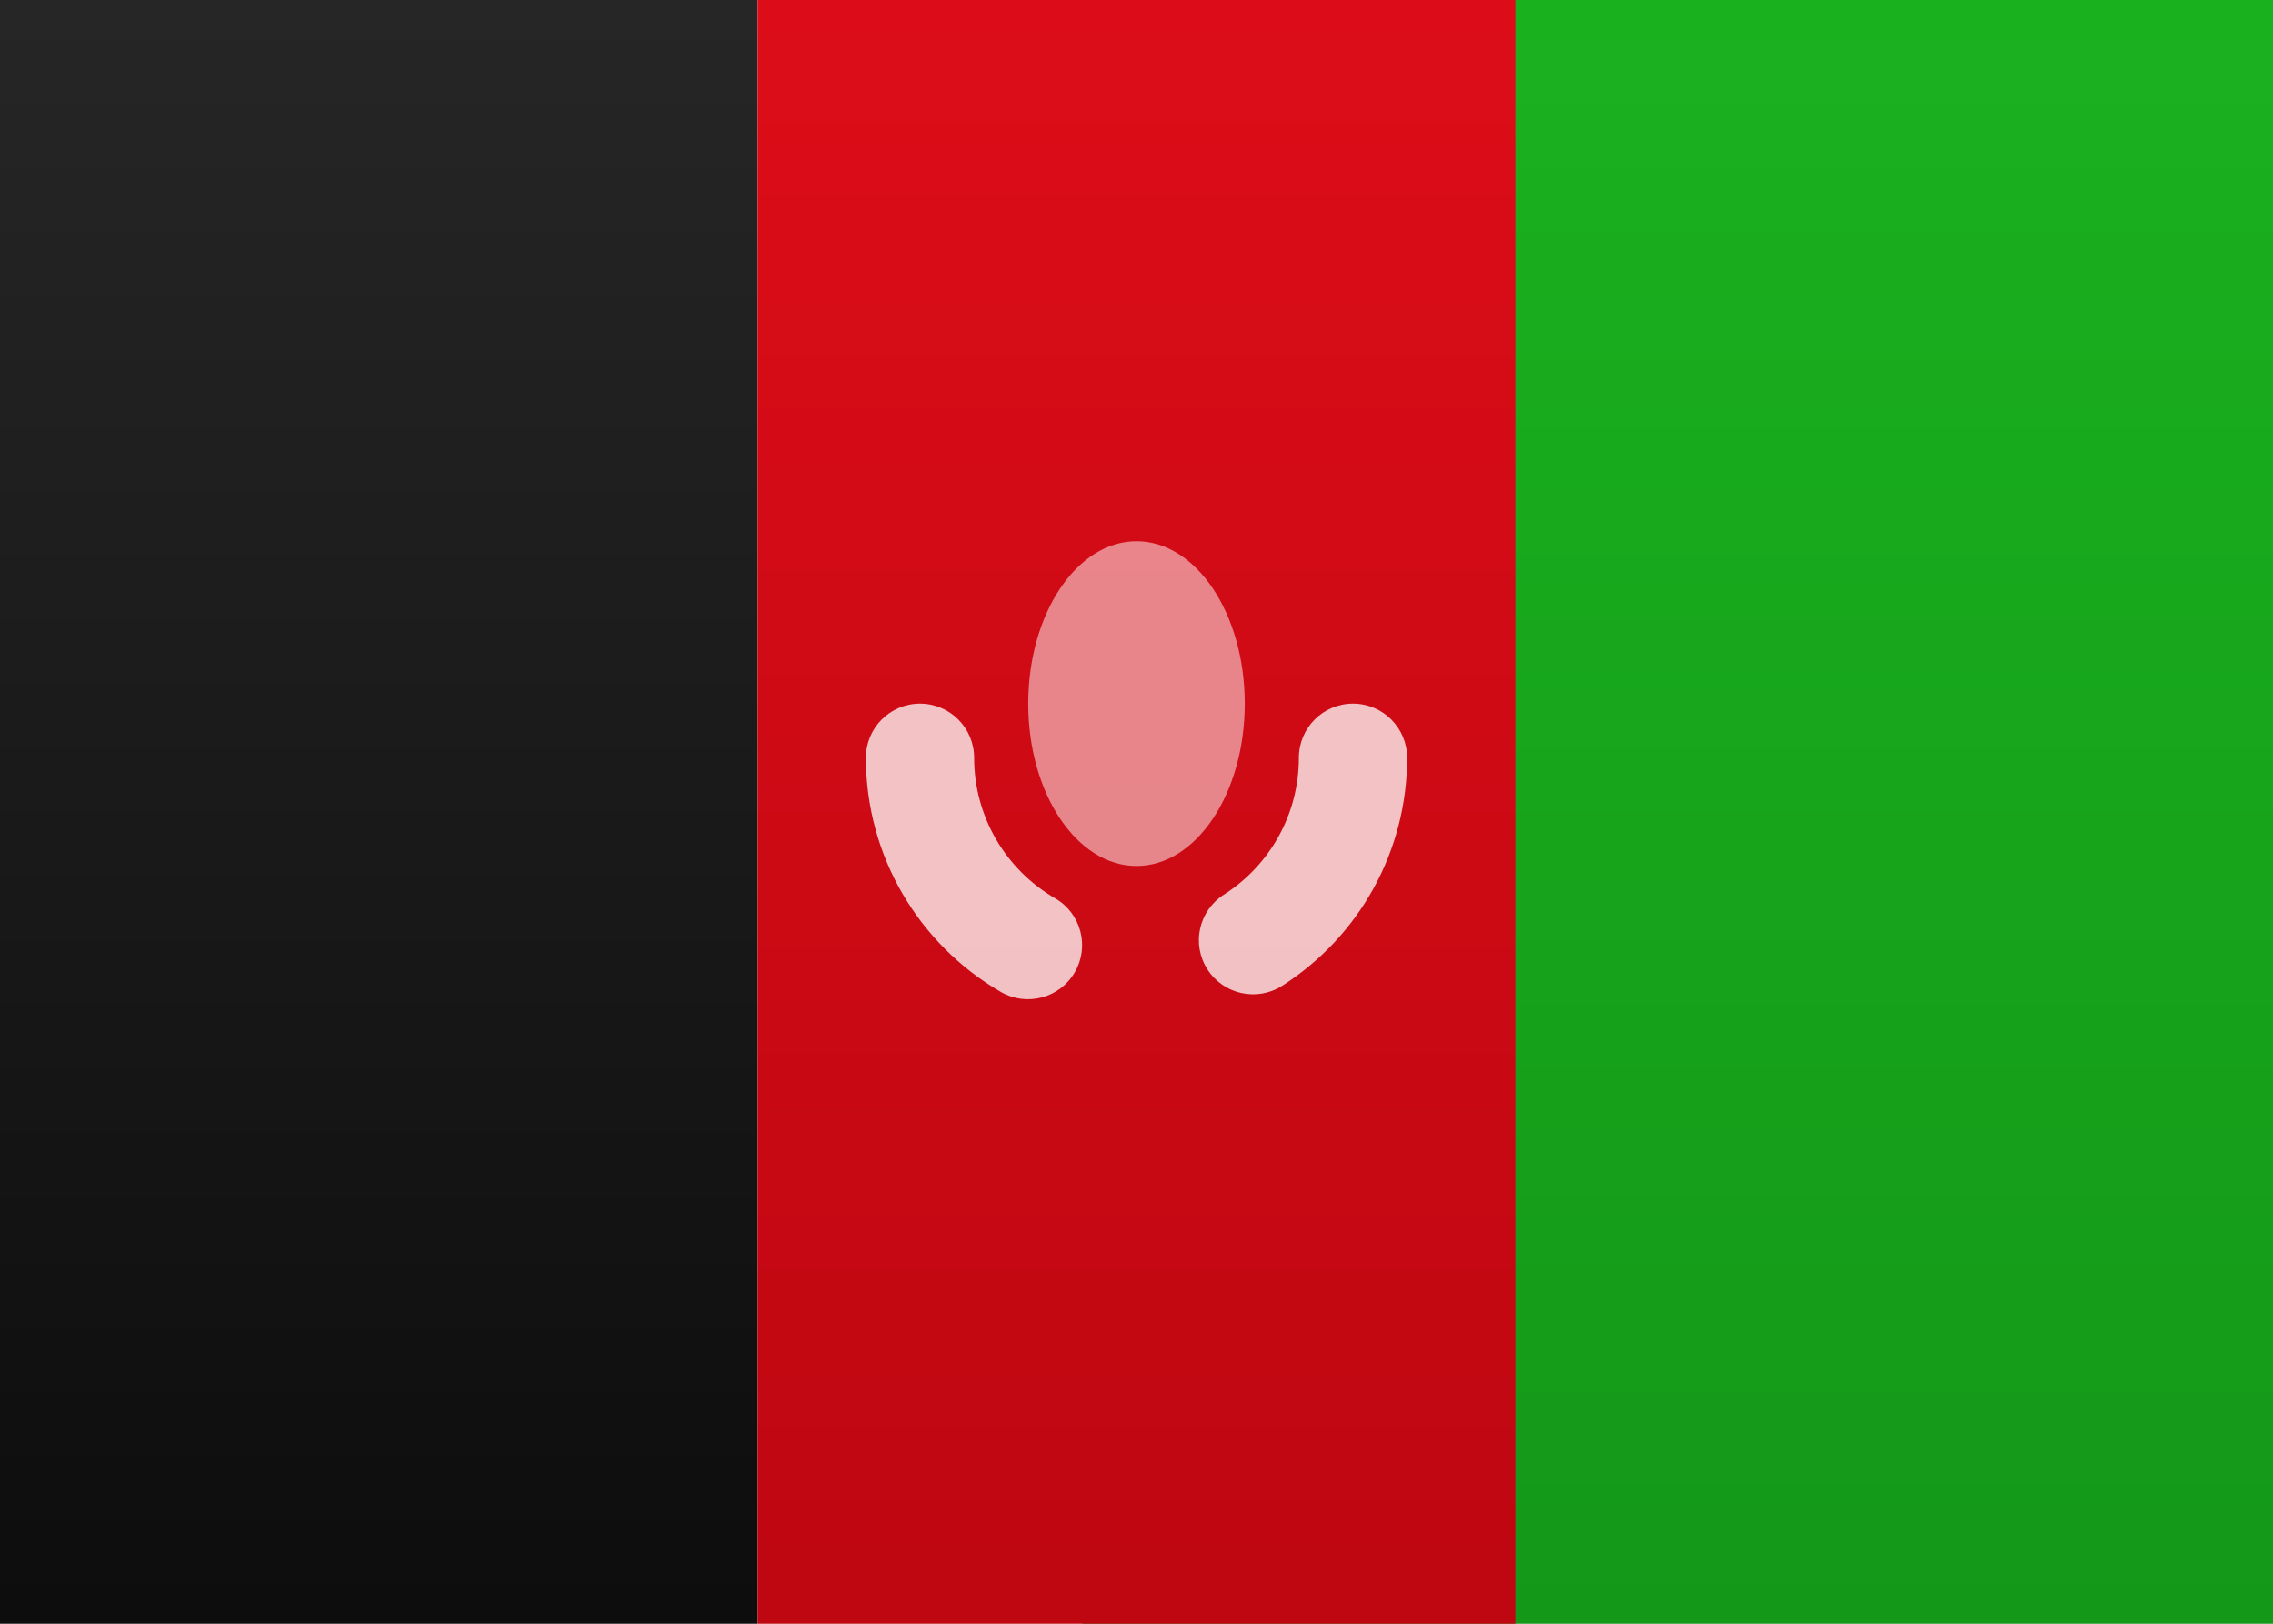
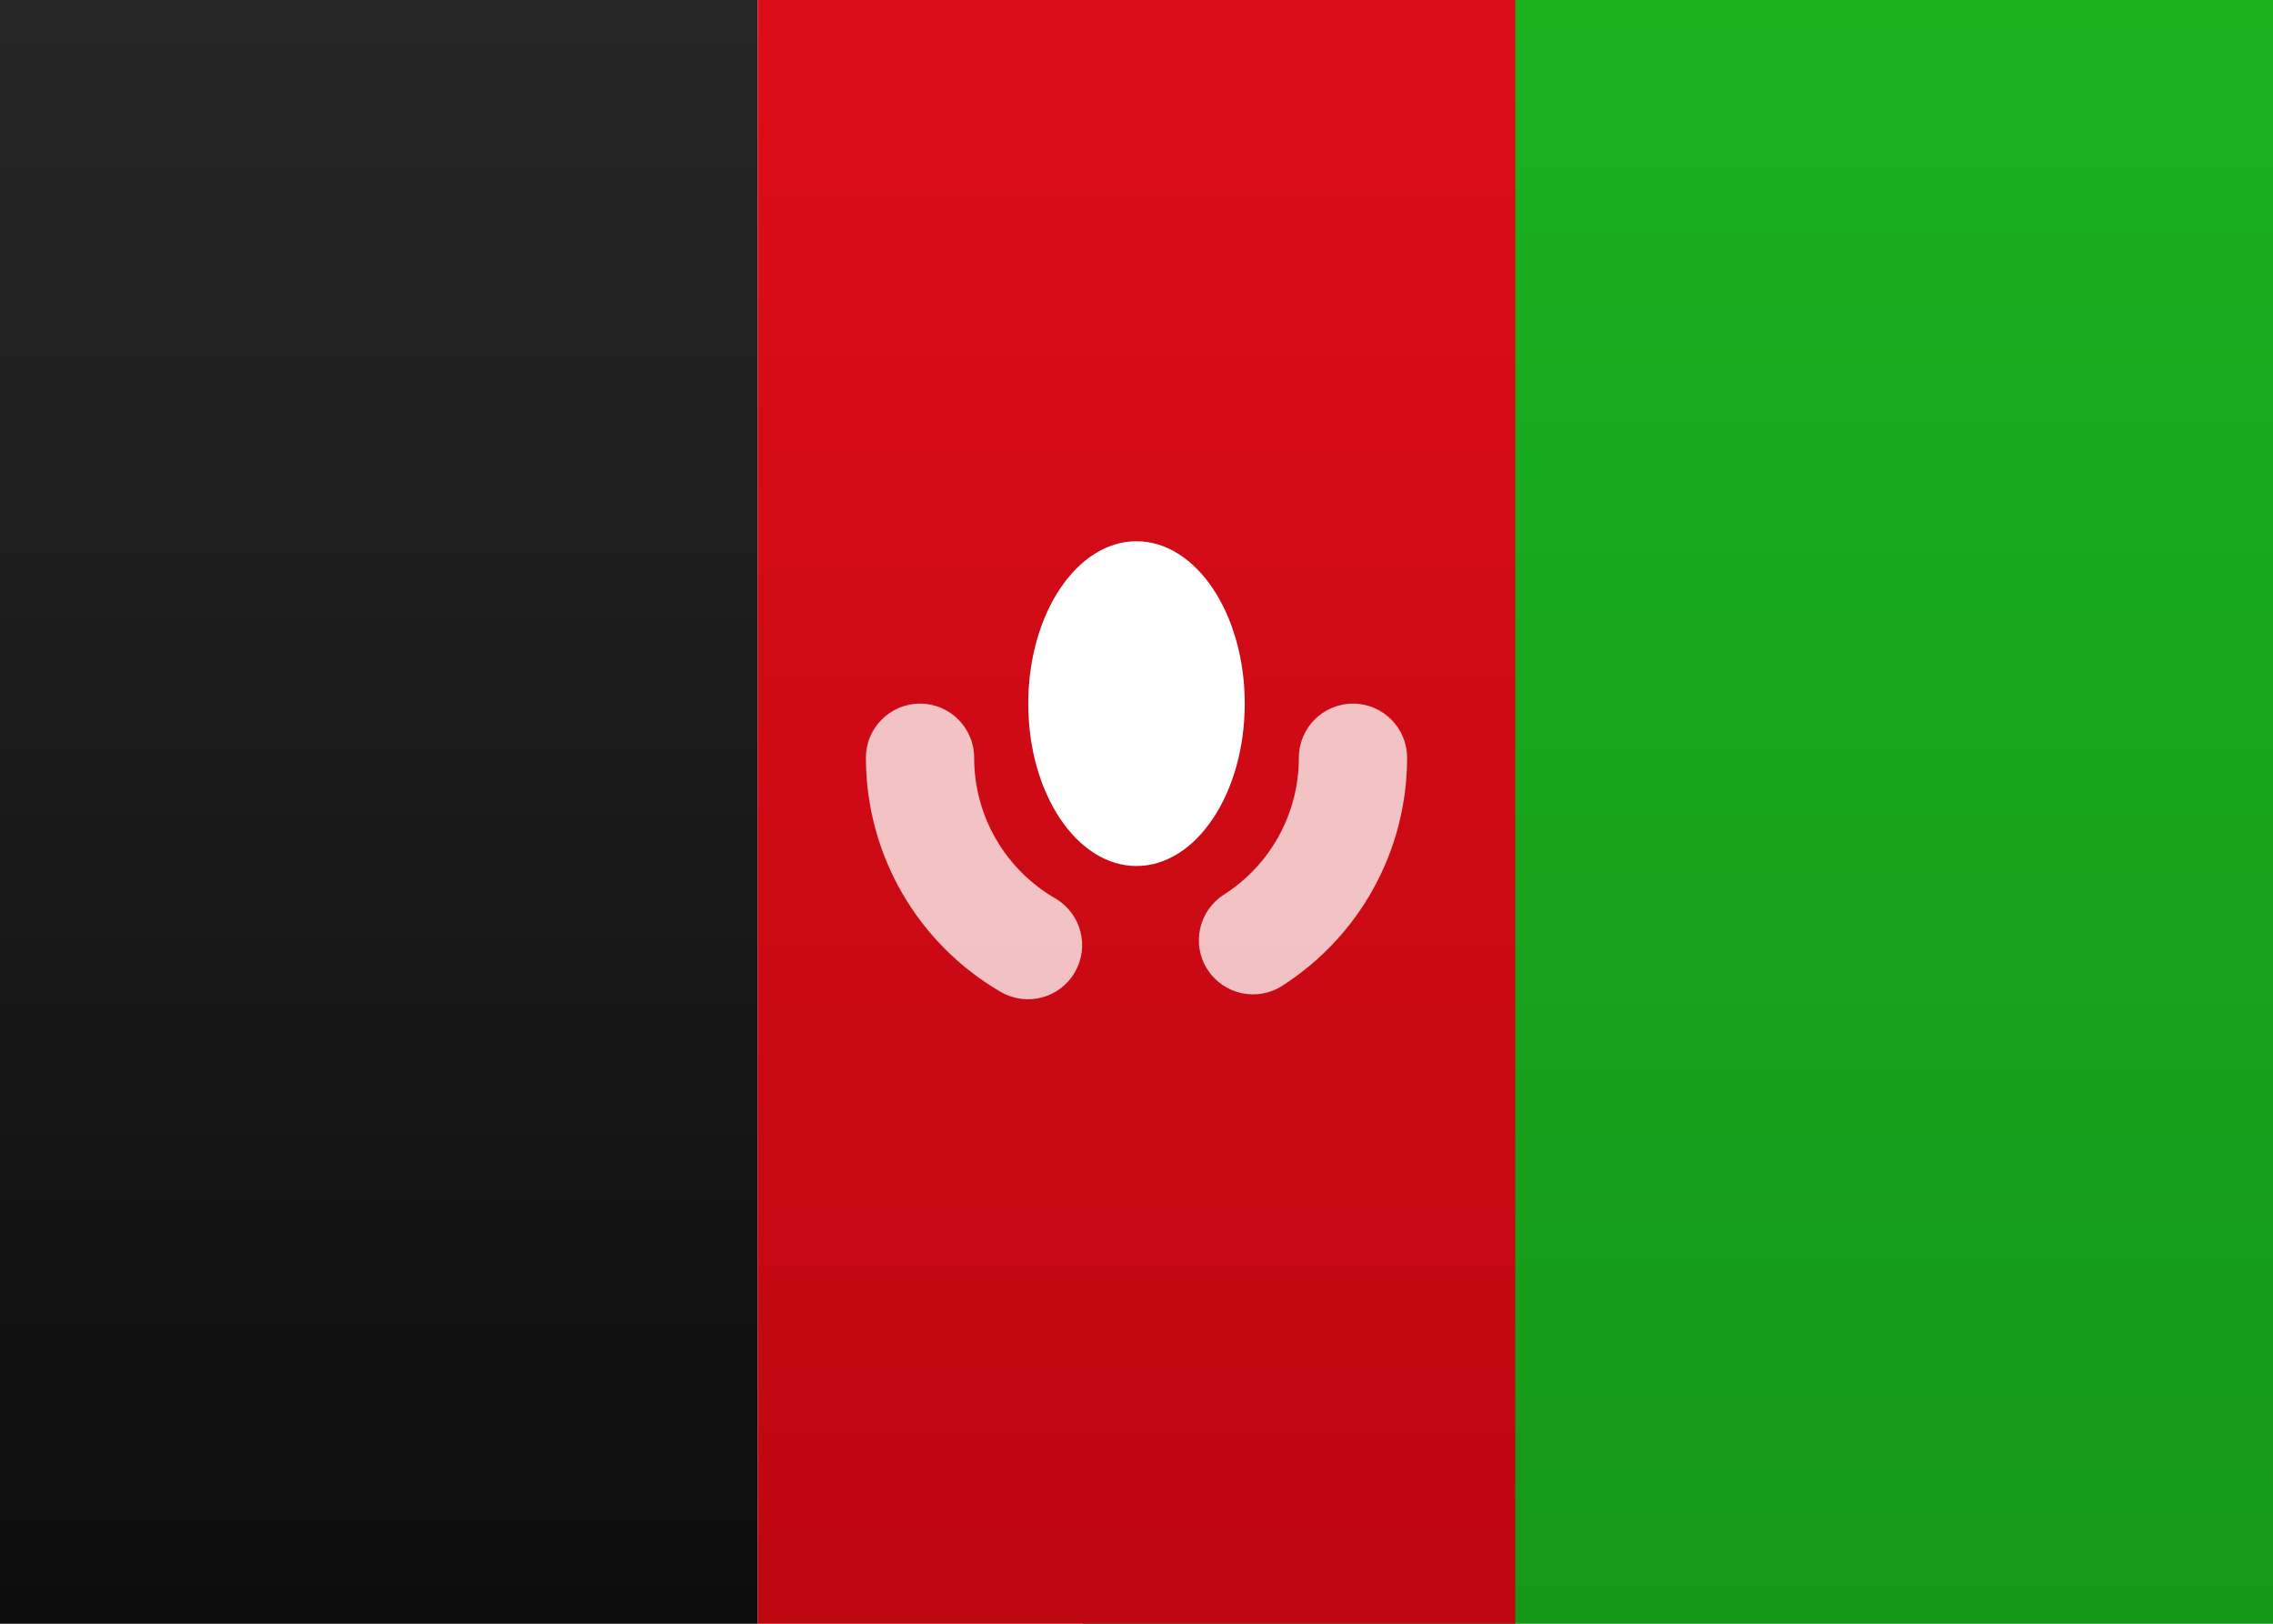
<svg xmlns="http://www.w3.org/2000/svg" width="21px" height="15px" viewBox="0 0 21 15" version="1.1">
  <defs>
    <linearGradient x1="50%" y1="0%" x2="50%" y2="100%" id="linearGradient-1">
      <stop stop-color="#FFFFFF" offset="0%" />
      <stop stop-color="#F0F0F0" offset="100%" />
    </linearGradient>
    <linearGradient x1="50%" y1="0%" x2="50%" y2="100%" id="linearGradient-2">
      <stop stop-color="#1AB11F" offset="0%" />
      <stop stop-color="#149818" offset="100%" />
    </linearGradient>
    <linearGradient x1="50%" y1="0%" x2="50%" y2="100%" id="linearGradient-3">
      <stop stop-color="#262626" offset="0%" />
      <stop stop-color="#0D0D0D" offset="100%" />
    </linearGradient>
    <linearGradient x1="50%" y1="0%" x2="50%" y2="100%" id="linearGradient-4">
      <stop stop-color="#DC0D18" offset="0%" />
      <stop stop-color="#BE0711" offset="100%" />
    </linearGradient>
  </defs>
  <g id="Symbols" stroke="none" stroke-width="1" fill="none" fill-rule="evenodd">
    <g id="AF">
      <rect id="FlagBackground" fill="url(#linearGradient-1)" x="0" y="0" width="21" height="15" />
      <rect id="Mask" fill="url(#linearGradient-2)" x="10" y="0" width="11" height="15" />
      <rect id="Rectangle-2" fill="url(#linearGradient-3)" x="0" y="0" width="7" height="15" />
      <rect id="Rectangle-2-Copy" fill="url(#linearGradient-4)" x="7" y="0" width="7" height="15" />
      <path d="M8,7 C8,7.901 8.482,8.72 9.247,9.164 C9.486,9.302 9.792,9.221 9.93,8.982 C10.069,8.743 9.987,8.437 9.749,8.299 C9.289,8.032 9,7.541 9,7 C9,6.724 8.776,6.5 8.5,6.5 C8.224,6.5 8,6.724 8,7 Z M11.846,9.107 C12.559,8.651 13,7.863 13,7 C13,6.724 12.776,6.5 12.5,6.5 C12.224,6.5 12,6.724 12,7 C12,7.518 11.736,7.991 11.307,8.265 C11.074,8.414 11.006,8.723 11.155,8.955 C11.304,9.188 11.613,9.256 11.846,9.107 Z" id="Oval-5" fill="#FFFFFF" fill-rule="nonzero" opacity="0.75" />
-       <ellipse id="Oval-5" fill-opacity="0.5" fill="#FFFFFF" cx="10.5" cy="6.5" rx="1" ry="1.5" />
+       <ellipse id="Oval-5" fillOpacity="0.5" fill="#FFFFFF" cx="10.5" cy="6.5" rx="1" ry="1.5" />
    </g>
  </g>
</svg>
